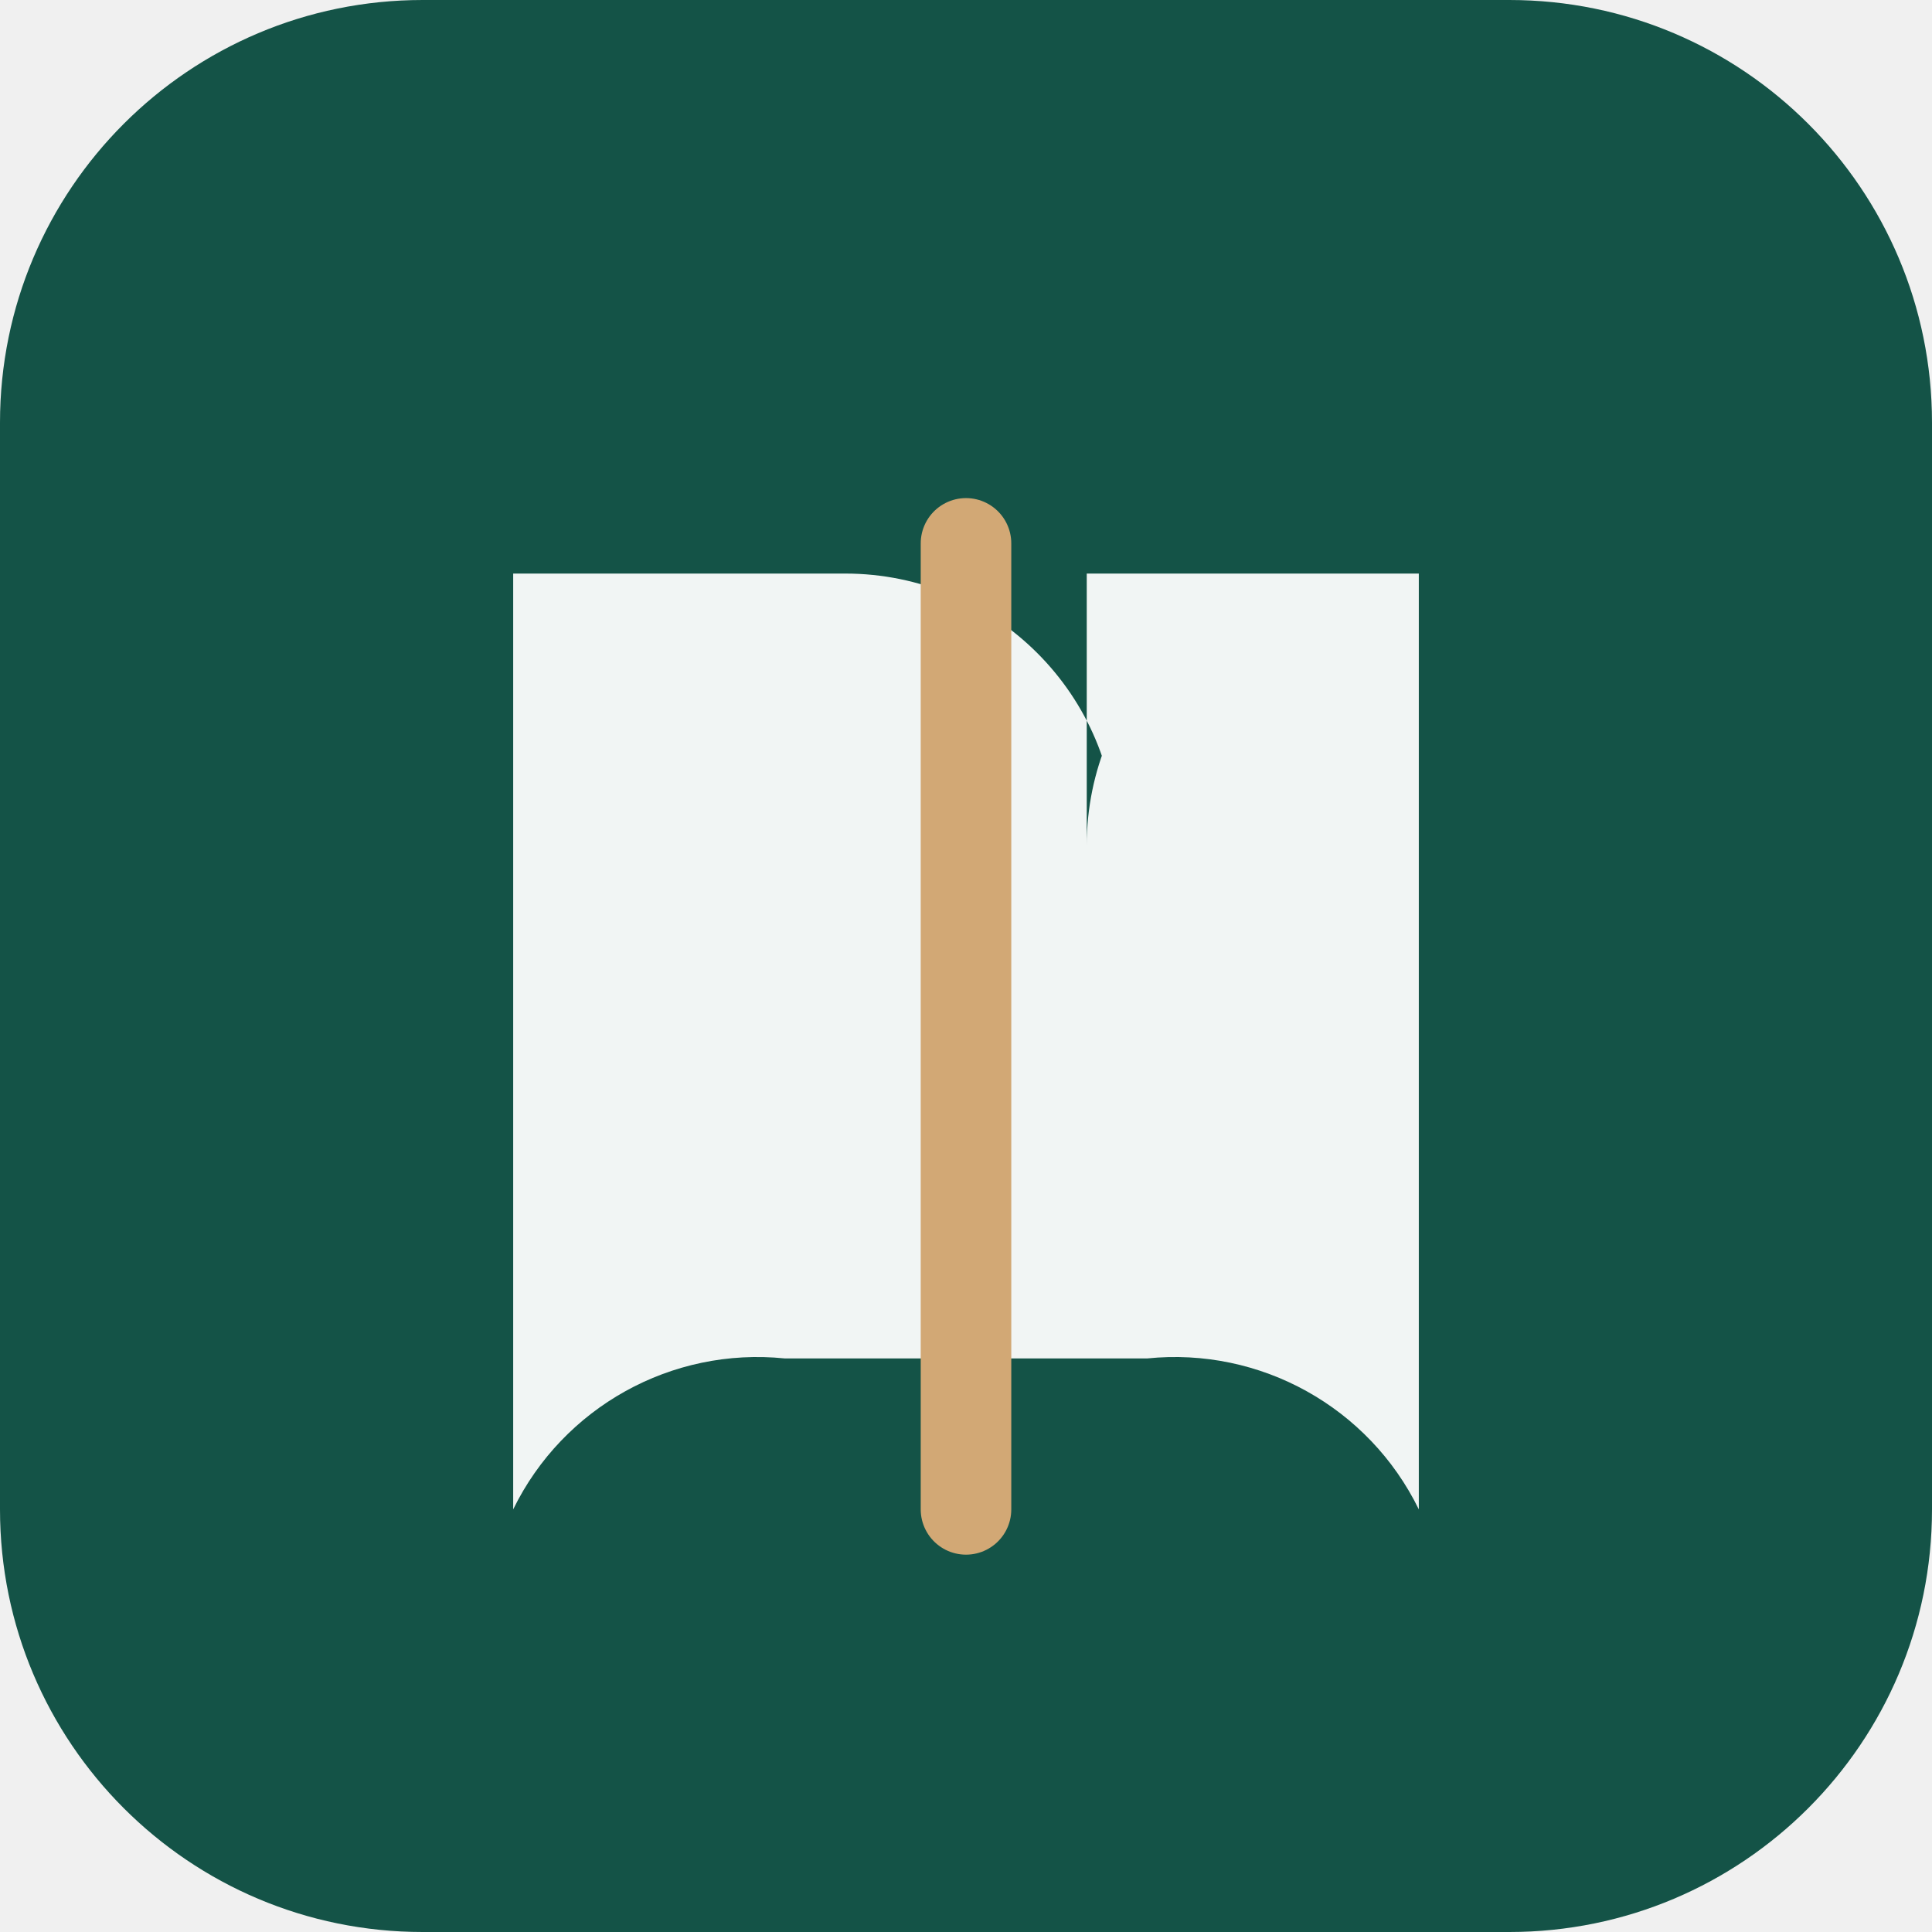
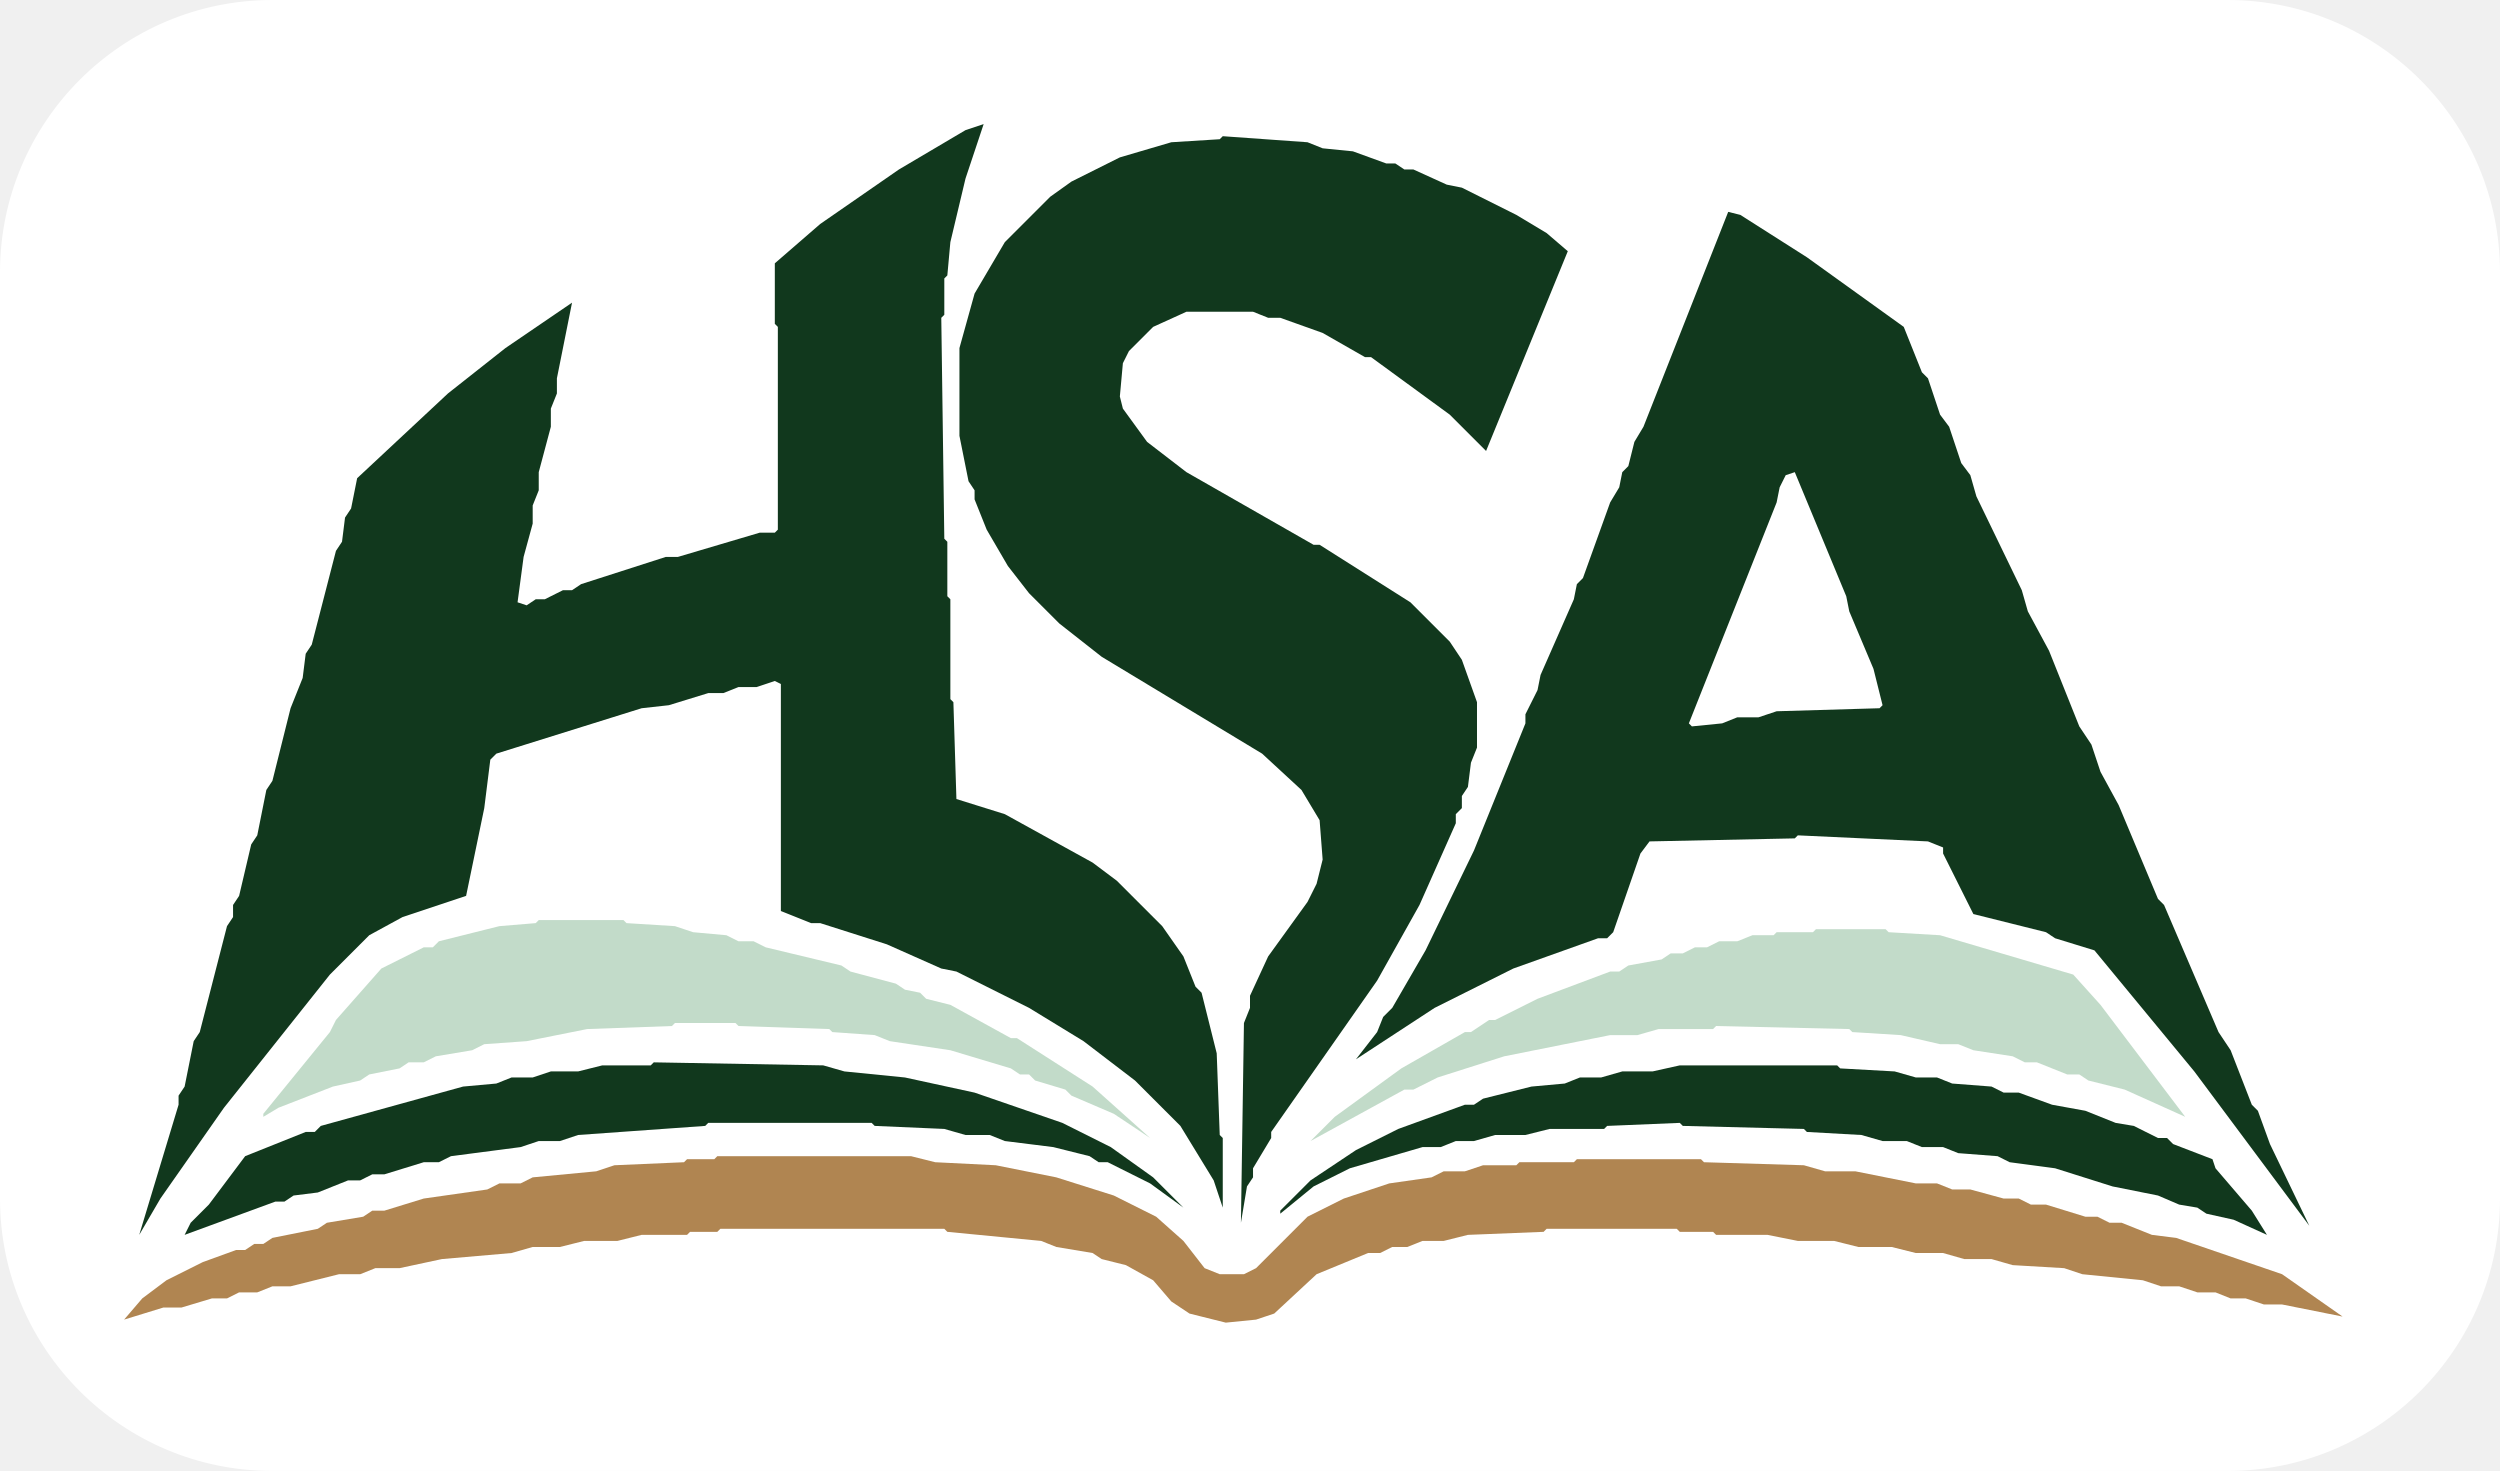
- <svg xmlns="http://www.w3.org/2000/svg" viewBox="0 0 64 64" role="img" aria-label="KAADA Pro">
-   <rect width="64" height="64" rx="14" fill="#145347" />
-   <path d="M17 19h11a9 9 0 0 1 9 9v17H26a9 9 0 0 0-9 5V19Zm30 0H36v9a9 9 0 0 1 9-9h2v31a9 9 0 0 0-9-5h-2V28a9 9 0 0 1 9-9h2Z" fill="#fff" opacity=".94" />
-   <path d="M32 18v32" stroke="#d2a875" stroke-width="3" stroke-linecap="round" />
+ <svg xmlns="http://www.w3.org/2000/svg" viewBox="62 94 826 486" role="img" aria-label="HSA 4 Study book logo">
+   <rect x="62" y="94" width="826" height="486" rx="90" fill="#ffffff" />
+   <path fill="#11381D" fill-rule="evenodd" d="M387,135 381,137 359,150 333,168 318,181 318,201 319,202 319,269 318,270 313,270 286,278 282,278 254,287 251,289 248,289 242,292 239,292 236,294 233,293 235,278 238,267 238,261 240,256 240,250 244,235 244,229 246,224 246,219 251,194 229,209 210,224 180,252 178,262 176,265 175,273 173,276 165,307 163,310 162,318 158,328 152,352 150,355 147,370 145,373 141,390 139,393 139,397 137,400 128,435 126,438 123,453 121,456 121,459 108,502 115,490 136,460 171,416 184,403 195,397 216,390 222,361 224,345 226,343 274,328 283,327 296,323 301,323 306,321 312,321 318,319 320,320 320,395 330,399 333,399 355,406 373,414 378,415 402,427 420,438 437,451 452,466 463,484 466,493 466,498 466,470 465,469 464,442 459,422 457,420 453,410 446,400 431,385 423,379 394,363 378,358 377,326 376,325 376,292 375,291 375,273 374,272 373,199 374,198 374,186 375,185 376,174 381,153ZM633,164 605,235 602,240 600,248 598,250 597,255 594,260 585,285 583,287 582,292 571,317 570,322 566,330 566,333 549,375 533,408 522,427 519,430 517,435 510,444 536,427 562,414 590,404 593,404 595,402 604,376 607,372 655,371 656,370 699,372 704,374 704,376 714,396 738,402 741,404 754,408 787,448 825,499 812,472 808,461 806,459 799,441 795,435 777,393 775,391 762,360 756,349 753,340 749,334 739,309 732,296 730,289 715,258 713,251 710,247 706,235 703,231 699,219 697,217 691,202 659,179 637,165ZM466,139 465,140 449,141 432,146 416,154 409,159 394,174 384,191 379,209 379,238 382,253 384,256 384,259 388,269 395,281 402,290 412,300 426,311 479,343 492,355 498,365 499,378 497,386 494,392 481,410 475,423 475,427 473,432 472,498 474,486 476,483 476,480 482,470 482,468 517,418 531,393 543,366 543,363 545,361 545,357 547,354 548,346 550,341 550,326 545,312 541,306 528,293 498,274 496,274 454,250 441,240 433,229 432,225 433,214 435,210 443,202 454,197 476,197 481,199 485,199 499,204 513,212 515,212 541,231 553,243 580,177 573,171 563,165 545,156 540,155 529,150 526,150 523,148 520,148 509,144 499,143 494,141ZM123,502 153,491 156,491 159,489 167,488 177,484 181,484 185,482 189,482 202,478 207,478 211,476 234,473 240,471 247,471 253,469 295,466 296,465 350,465 351,466 374,467 381,469 389,469 394,471 410,473 422,476 425,478 428,478 442,485 453,493 443,483 429,473 413,465 384,455 361,450 341,448 334,446 278,445 277,446 261,446 253,448 244,448 238,450 231,450 226,452 215,453 168,466 166,468 163,468 143,476 131,492 125,498ZM485,494 485,495 496,486 508,480 532,473 538,473 543,471 549,471 556,469 566,469 574,467 592,467 593,466 617,465 618,466 658,467 659,468 677,469 684,471 692,471 697,473 704,473 709,475 722,476 726,478 741,480 760,486 775,489 782,492 788,493 791,495 800,497 811,502 806,494 794,480 793,477 780,472 778,470 775,470 767,466 761,465 751,461 740,459 729,455 724,455 720,453 707,452 702,450 695,450 688,448 670,447 669,446 617,446 608,448 598,448 591,450 584,450 579,452 568,453 552,457 549,459 546,459 524,467 510,474 495,484ZM655,250 672,291 673,296 681,315 684,327 683,328 649,329 643,331 636,331 631,333 621,334 620,333 649,260 650,255 652,251Z" />
+   <path fill="#C2DBC9" fill-rule="evenodd" d="M149,462 149,463 154,460 172,453 181,451 184,449 194,447 197,445 202,445 206,443 218,441 222,439 236,438 256,434 284,433 285,432 305,432 306,433 336,434 337,435 351,436 356,438 376,441 396,447 399,449 402,449 404,451 414,454 416,456 430,462 442,470 423,453 398,437 396,437 376,426 368,424 366,422 361,421 358,419 343,415 340,413 315,407 311,405 306,405 302,403 291,402 285,400 269,399 268,398 240,398 239,399 227,400 207,405 205,407 202,407 188,414 173,431 171,435ZM784,463 756,426 747,416 703,403 686,402 685,401 662,401 661,402 649,402 648,403 641,403 636,405 630,405 626,407 622,407 618,409 614,409 611,411 600,413 597,415 594,415 570,424 556,431 554,431 548,435 546,435 525,447 503,463 495,471 526,454 529,454 537,450 559,443 594,436 603,436 610,434 628,434 629,433 673,434 674,435 690,436 703,439 709,439 714,441 727,443 731,445 735,445 745,449 749,449 752,451 764,454Z" />
+   <path fill="#B08551" fill-rule="evenodd" d="M103,530 116,526 122,526 132,523 137,523 141,521 147,521 152,519 158,519 174,515 181,515 186,513 194,513 208,510 231,508 238,506 247,506 255,504 266,504 274,502 289,502 290,501 299,501 300,500 374,500 375,501 406,504 411,506 423,508 426,510 434,512 443,517 449,524 455,528 467,531 477,530 483,528 497,515 514,508 518,508 522,506 527,506 532,504 539,504 547,502 572,501 573,500 616,500 617,501 628,501 629,502 646,502 656,504 668,504 676,506 687,506 695,508 704,508 711,510 720,510 727,512 744,513 750,515 770,517 776,519 782,519 788,521 794,521 799,523 804,523 810,525 816,525 836,529 816,515 781,503 773,502 763,498 759,498 755,496 751,496 738,492 733,492 729,490 724,490 713,487 707,487 702,485 695,485 675,481 665,481 658,479 625,478 624,477 583,477 582,478 564,478 563,479 552,479 546,481 539,481 535,483 521,485 506,490 494,496 477,513 473,515 465,515 460,513 453,504 444,496 430,489 411,483 391,479 371,478 363,476 299,476 298,477 289,477 288,478 265,479 259,481 238,483 234,485 227,485 223,487 202,490 189,494 185,494 182,496 170,498 167,500 152,503 149,505 146,505 143,507 140,507 129,511 117,517 109,523Z" />
</svg>
